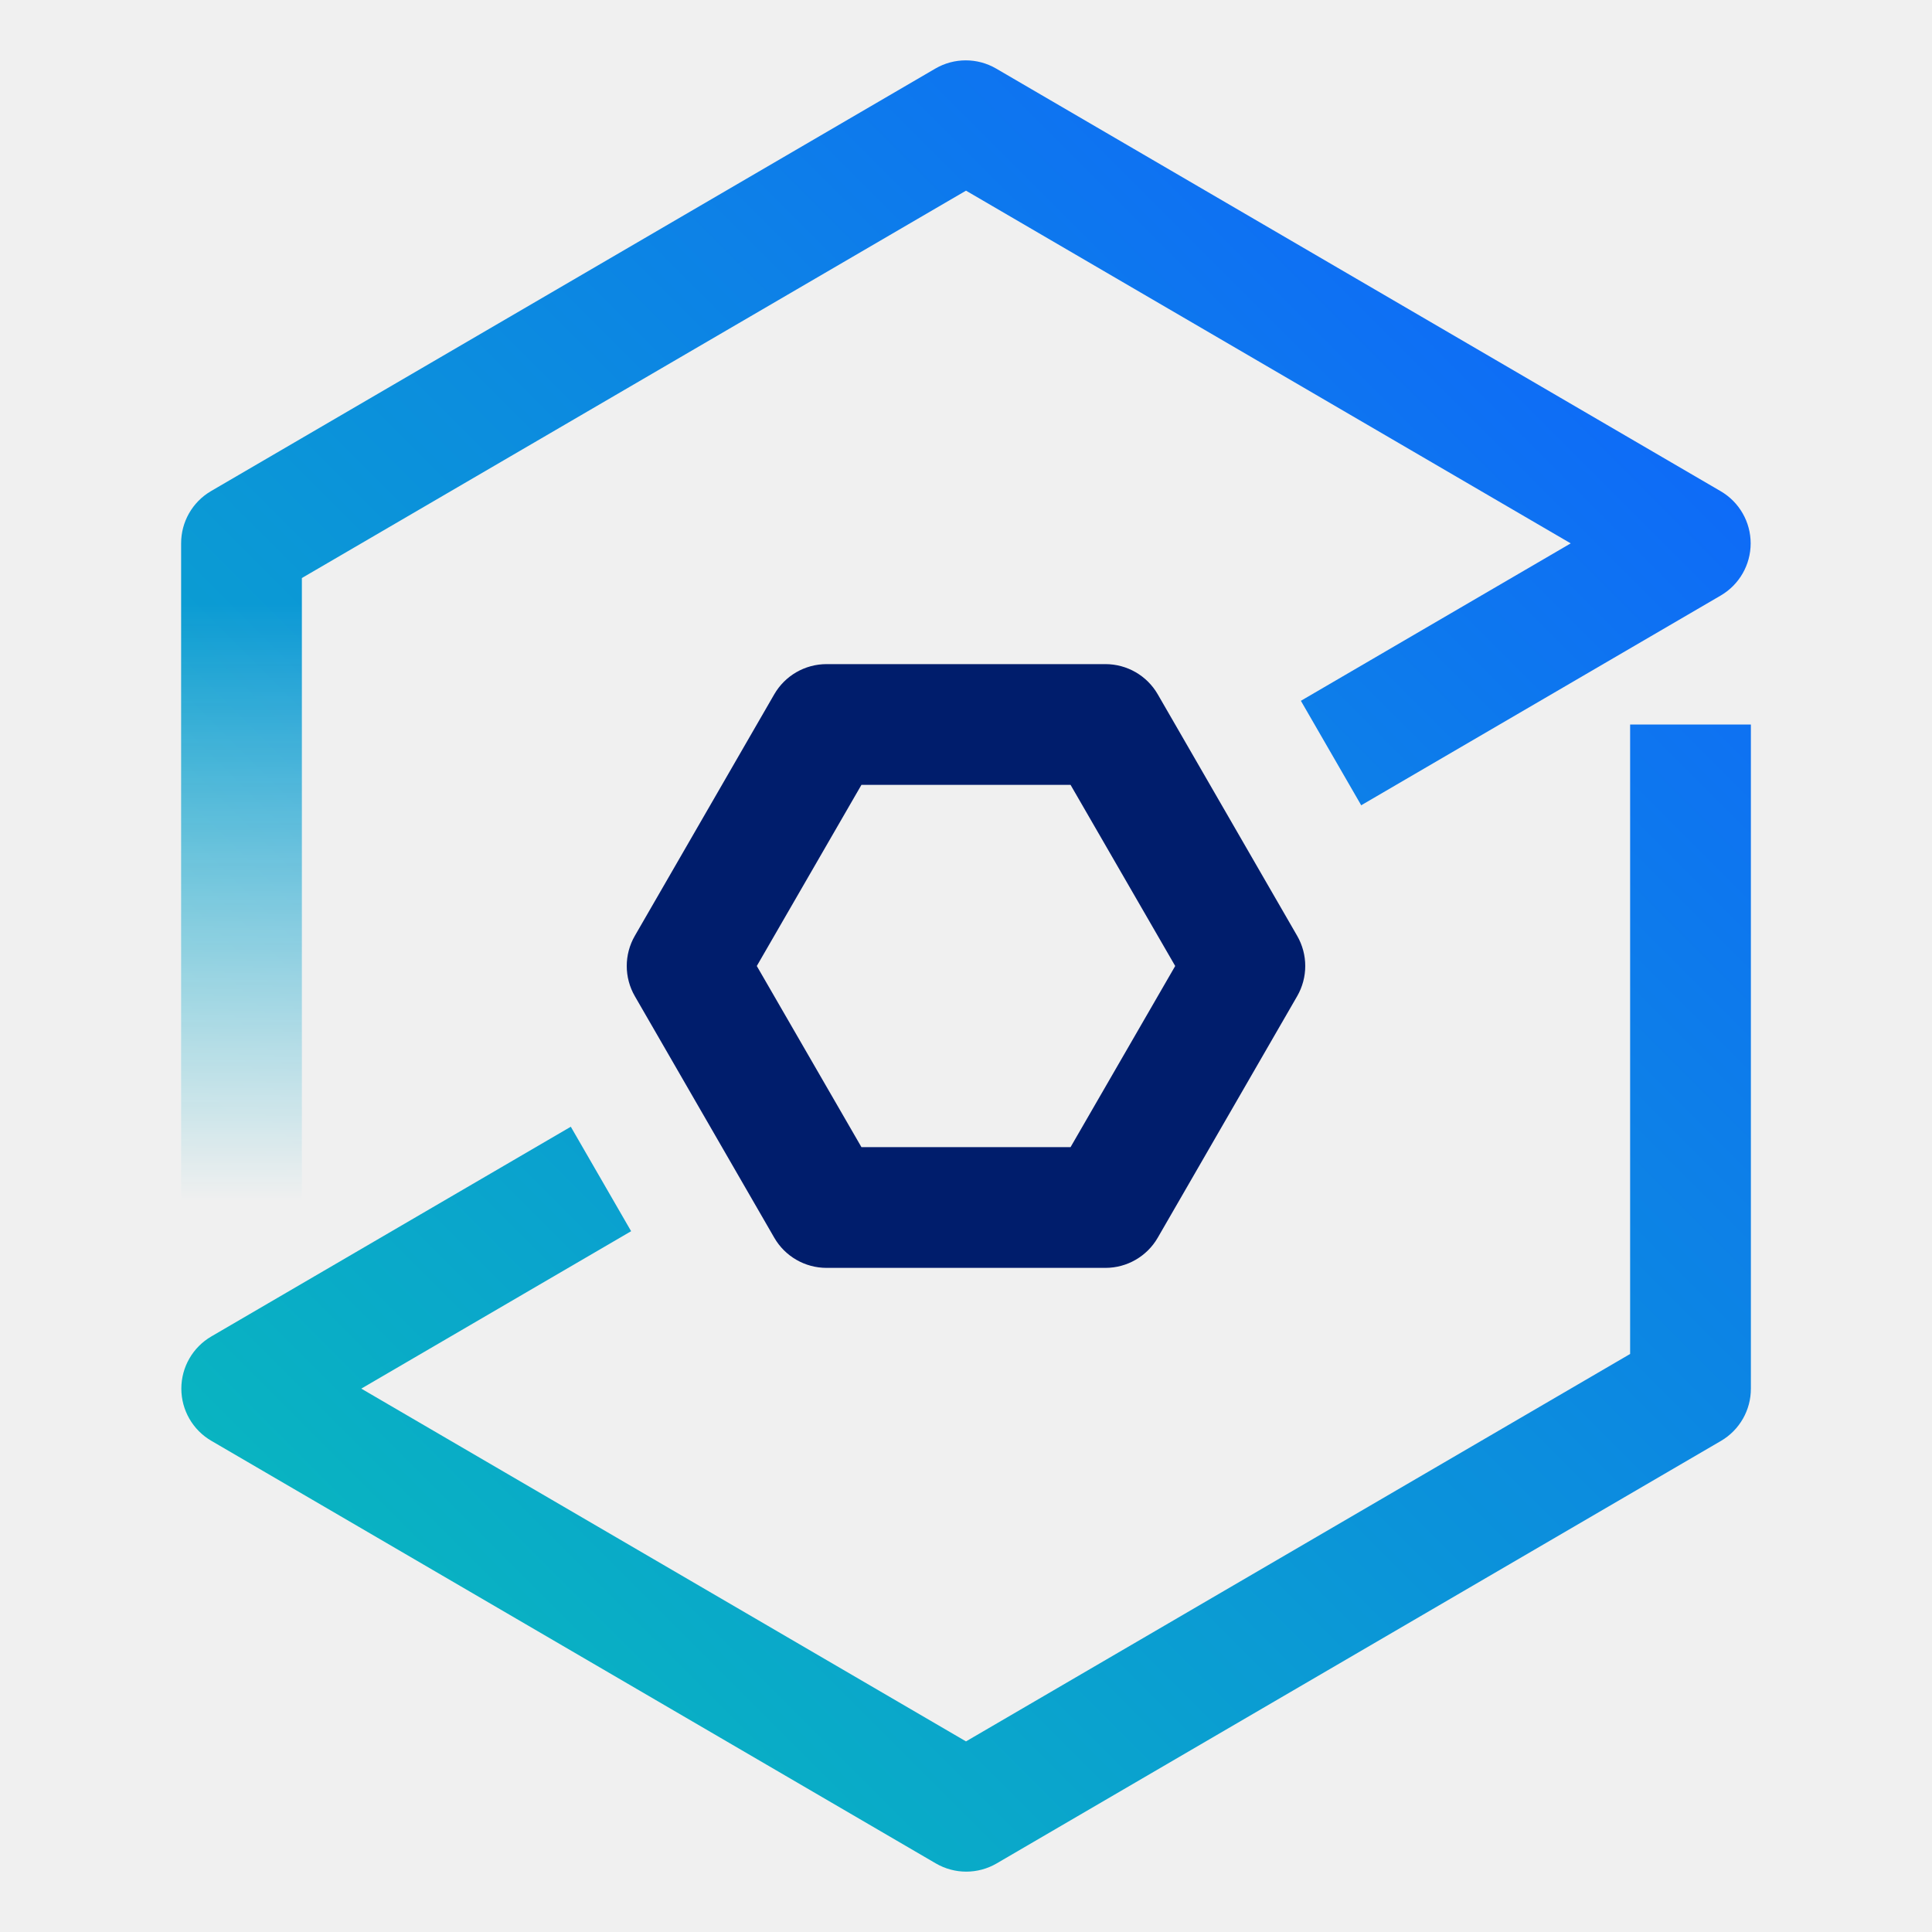
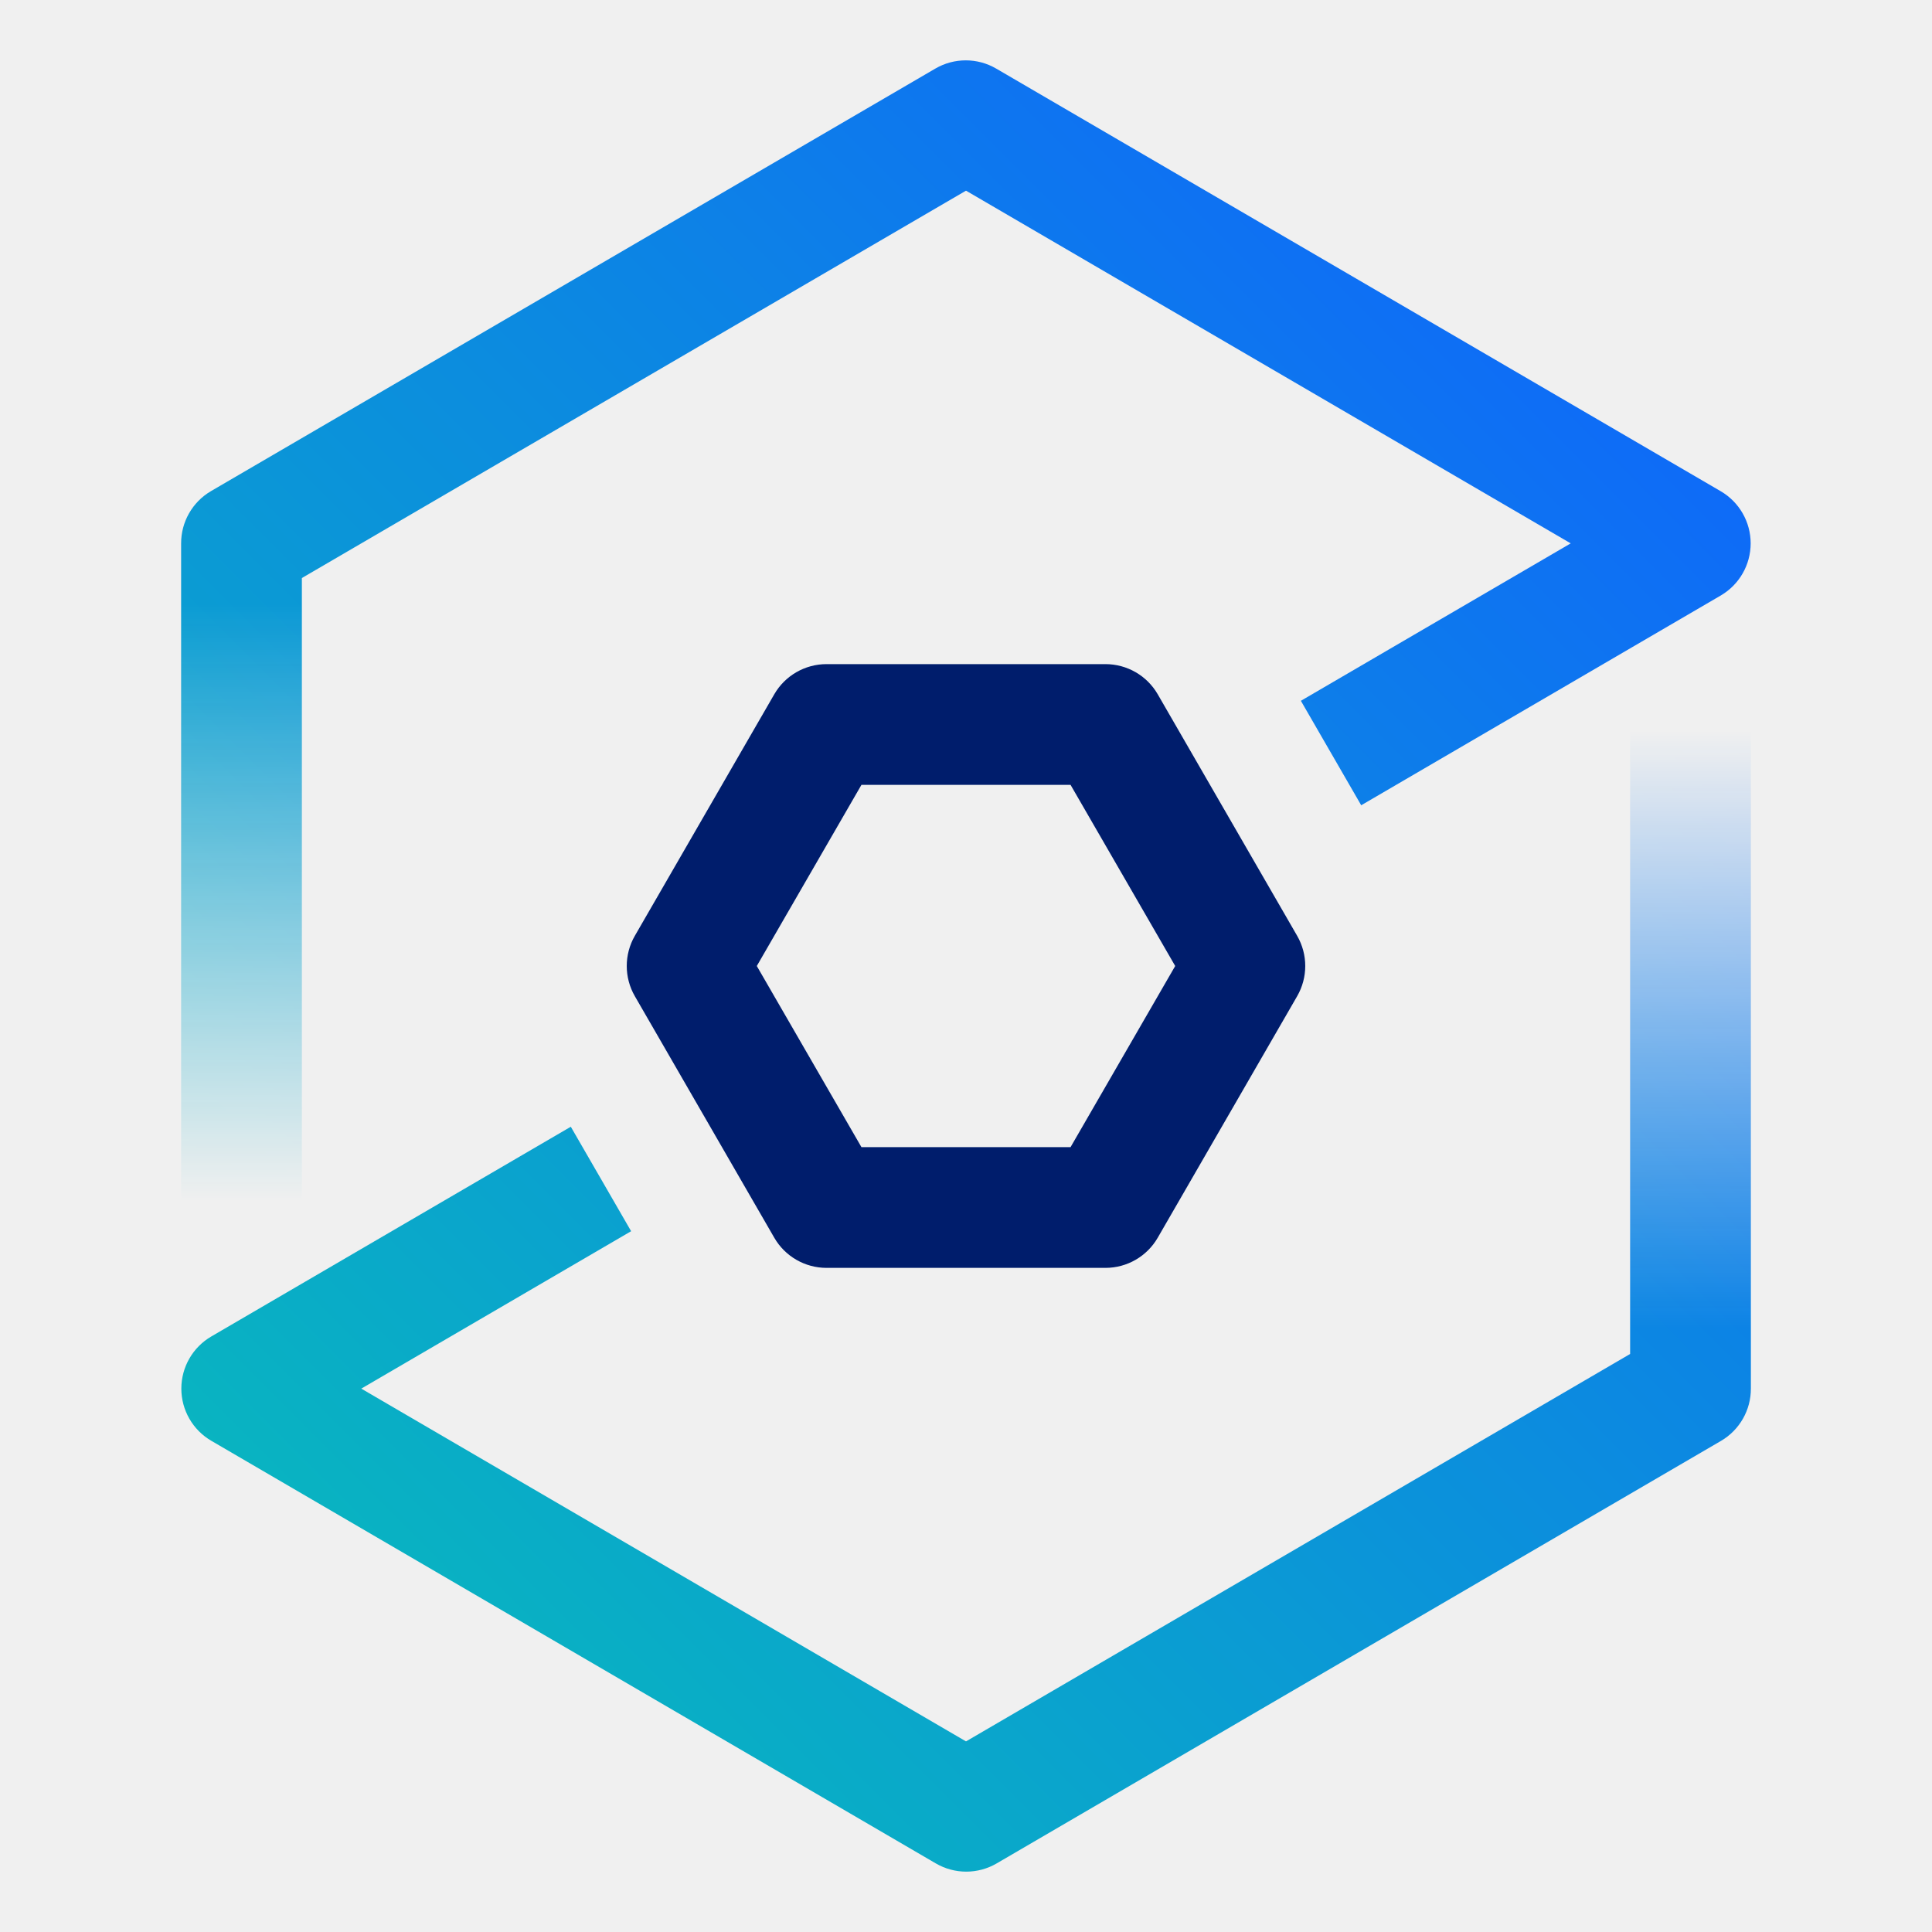
<svg xmlns="http://www.w3.org/2000/svg" xmlns:xlink="http://www.w3.org/1999/xlink" viewBox="0 0 32 32">
  <defs>
-     <linearGradient id="Rubik_svg__a" x1="304" y1="525" x2="304" y2="514" gradientTransform="rotate(180 154 267.5)" gradientUnits="userSpaceOnUse">
+     <linearGradient id="a5d15f75-10cc-456e-8f4e-7e8f940c2359" x1="304" y1="525" x2="304" y2="514" gradientTransform="translate(308 535) rotate(180)" gradientUnits="userSpaceOnUse">
      <stop offset="0" stop-opacity="0" />
-       <stop offset=".9" />
+       <stop offset="0.9" />
    </linearGradient>
-     <linearGradient id="Rubik_svg__b" x1="28" y1="22" x2="28" y2="11" xlink:href="#Rubik_svg__a" />
-     <linearGradient id="Rubik_svg__d" x1="-3283" y1="561" x2="-3251" y2="529" gradientTransform="matrix(1 0 0 -1 3283 561)" gradientUnits="userSpaceOnUse">
-       <stop offset=".1" stop-color="#08bdba" />
-       <stop offset=".9" stop-color="#0f62fe" />
+     <linearGradient id="e661ddbd-8ca4-44b2-9a53-fd5326ccb83f" x1="28" y1="22" x2="28" y2="11" gradientTransform="matrix(1, 0, 0, 1, 0, 0)" xlink:href="#a5d15f75-10cc-456e-8f4e-7e8f940c2359" />
+     <mask id="ffa59f38-f05b-4aa1-b7d7-0bfaa1680464" x="0" y="0" width="32" height="32" maskUnits="userSpaceOnUse">
+       <path d="M27,22.426,16,28.843,5.984,23,28.5,9.864a1,1,0,0,0,0-1.728l-12-7a1,1,0,0,0-1.008,0l-12,7A1,1,0,0,0,3,9V20H5V9.574L16,3.158,26.016,9,3.5,22.136a1,1,0,0,0,0,1.728l12,7a1,1,0,0,0,1.008,0l12-7A1,1,0,0,0,29,23V12H27Z" fill="#fff" />
+       <polygon points="2 10 6 10 6 20 2 21 2 10" fill="url(#a5d15f75-10cc-456e-8f4e-7e8f940c2359)" />
+       <polygon points="30 22 26 22 26 12 30 11 30 22" fill="url(#e661ddbd-8ca4-44b2-9a53-fd5326ccb83f)" />
+       <polygon points="20.041 9 11.959 9 7.917 16 11.959 23 20.041 23 24.083 16 20.041 9" />
+     </mask>
+     <linearGradient id="bdc04b35-e438-423d-b89b-f2e99aa92a69" x1="-3283" y1="561" x2="-3251" y2="529" gradientTransform="matrix(1, 0, 0, -1, 3283, 561)" gradientUnits="userSpaceOnUse">
+       <stop offset="0.1" stop-color="#08bdba" />
+       <stop offset="0.9" stop-color="#0f62fe" />
    </linearGradient>
-     <mask id="Rubik_svg__c" x="0" y="0" width="32" height="32" maskUnits="userSpaceOnUse">
-       <path d="M27 22.426l-11 6.417L5.984 23 28.5 9.864a1 1 0 000-1.728l-12-7a1 1 0 00-1.008 0l-12 7A1 1 0 003 9v11h2V9.574l11-6.416L26.016 9 3.5 22.136a1 1 0 000 1.728l12 7a1 1 0 001.008 0l12-7A1 1 0 0029 23V12h-2z" fill="#fff" />
-       <path fill="url(#Rubik_svg__a)" d="M2 10h4v10l-4 1V10z" />
-       <path fill="url(#Rubik_svg__b)" d="M30 22h-4V12l4-1v11z" />
-       <path d="M20.041 9h-8.082l-4.042 7 4.042 7h8.082l4.042-7-4.042-7z" />
-     </mask>
  </defs>
-   <g data-name="Layer 2">
-     <g data-name="Light theme icons">
-       <g mask="url(#Rubik_svg__c)">
-         <path transform="rotate(-90 16 16)" fill="url(#Rubik_svg__d)" d="M0 0h32v32H0z" />
+   <g id="b2c75075-2845-4d4b-a99d-5cf7a465548b" data-name="Layer 2">
+     <g id="eeeb83d5-e3cb-4459-b9f4-42b179e13191" data-name="Light theme icons">
+       <g>
+         <g mask="url(#ffa59f38-f05b-4aa1-b7d7-0bfaa1680464)">
+           <rect id="e05a38a0-6be7-428f-ae2d-be9d03061451" data-name="Color" width="32" height="32" transform="translate(0 32) rotate(-90)" fill="url(#bdc04b35-e438-423d-b89b-f2e99aa92a69)" />
+         </g>
+         <path d="M18.31,21H13.69a1,1,0,0,1-.866-.5l-2.309-4a1,1,0,0,1,0-1l2.309-4a1,1,0,0,1,.866-.5h4.62a1,1,0,0,1,.866.5l2.309,4a1,1,0,0,1,0,1l-2.309,4A1,1,0,0,1,18.31,21Zm-4.042-2h3.464l1.733-3-1.733-3H14.268l-1.733,3Z" fill="#001d6c" />
      </g>
-       <path d="M18.31 21h-4.62a1 1 0 01-.866-.5l-2.309-4a1 1 0 010-1l2.309-4a1 1 0 01.866-.5h4.62a1 1 0 01.866.5l2.309 4a1 1 0 010 1l-2.309 4a1 1 0 01-.866.5zm-4.042-2h3.464l1.733-3-1.733-3h-3.464l-1.733 3z" fill="#001d6c" />
    </g>
  </g>
</svg>
